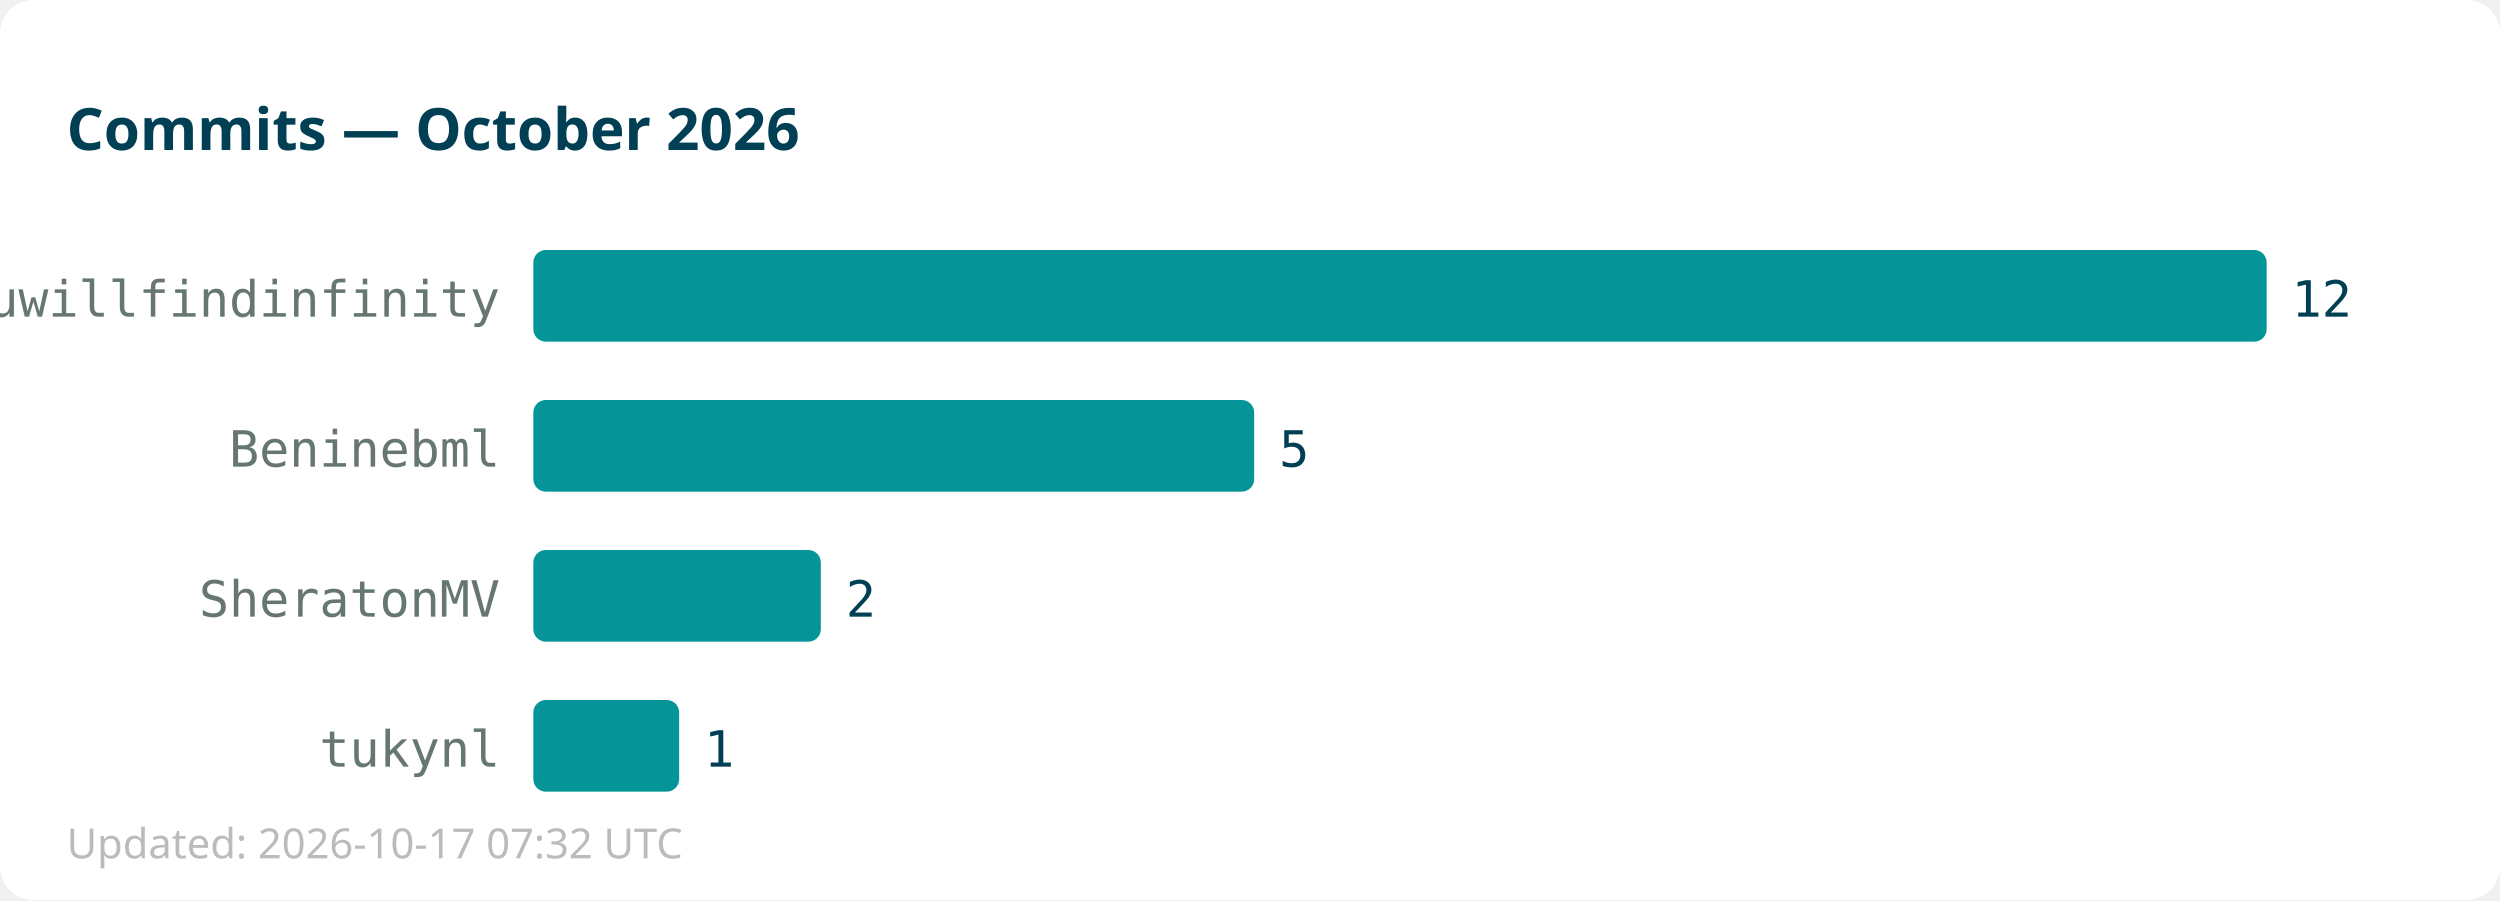
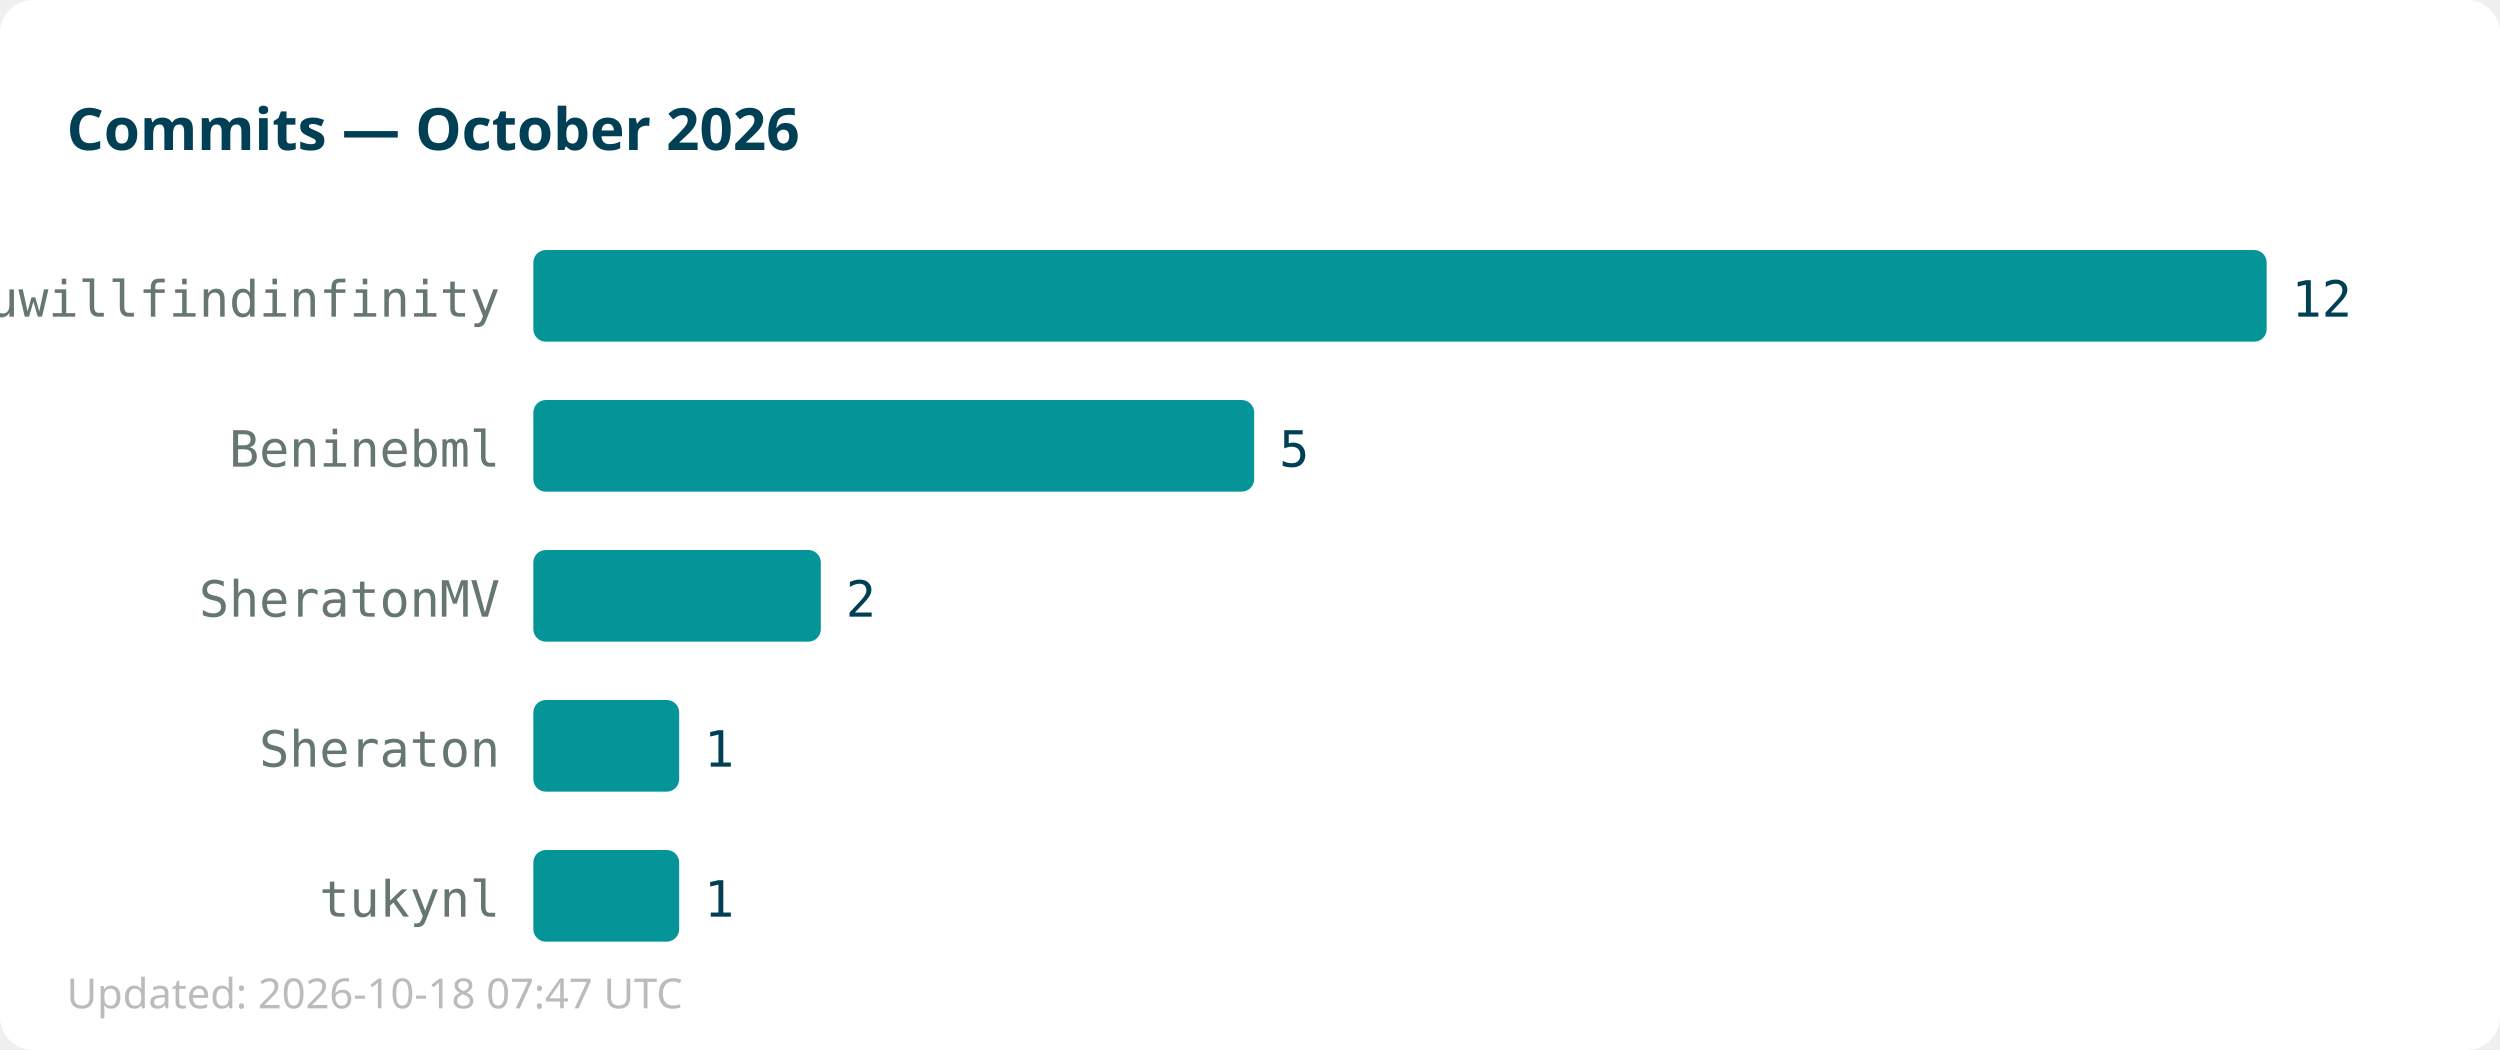
- <svg xmlns="http://www.w3.org/2000/svg" width="600" height="216">
-   <rect width="600" height="216" fill="#ffffff" rx="8" />
+ <svg xmlns="http://www.w3.org/2000/svg" width="600" height="252">
+   <rect width="600" height="252" fill="#ffffff" rx="8" />
  <text x="16" y="36" font-family="sans-serif" font-size="14" font-weight="bold" fill="#013f54">Commits — October 2026</text>
  <text x="120" y="76" text-anchor="end" font-family="monospace" font-size="12" fill="#667672">youwillfindinfinity</text>
  <rect x="128" y="60" width="416" height="22" fill="#059598" rx="3" />
  <text x="550" y="76" font-family="monospace" font-size="12" fill="#013f54">12</text>
  <text x="120" y="112" text-anchor="end" font-family="monospace" font-size="12" fill="#667672">Beninebml</text>
  <rect x="128" y="96" width="173" height="22" fill="#059598" rx="3" />
  <text x="307" y="112" font-family="monospace" font-size="12" fill="#013f54">5</text>
  <text x="120" y="148" text-anchor="end" font-family="monospace" font-size="12" fill="#667672">SheratonMV</text>
  <rect x="128" y="132" width="69" height="22" fill="#059598" rx="3" />
  <text x="203" y="148" font-family="monospace" font-size="12" fill="#013f54">2</text>
-   <text x="120" y="184" text-anchor="end" font-family="monospace" font-size="12" fill="#667672">tukynl</text>
+   <text x="120" y="184" text-anchor="end" font-family="monospace" font-size="12" fill="#667672">Sheraton</text>
  <rect x="128" y="168" width="35" height="22" fill="#059598" rx="3" />
  <text x="169" y="184" font-family="monospace" font-size="12" fill="#013f54">1</text>
-   <text x="16" y="206" font-family="sans-serif" font-size="10" fill="#bbbbbb">Updated: 2026-10-17 07:32 UTC</text>
+   <text x="120" y="220" text-anchor="end" font-family="monospace" font-size="12" fill="#667672">tukynl</text>
+   <rect x="128" y="204" width="35" height="22" fill="#059598" rx="3" />
+   <text x="169" y="220" font-family="monospace" font-size="12" fill="#013f54">1</text>
+   <text x="16" y="242" font-family="sans-serif" font-size="10" fill="#bbbbbb">Updated: 2026-10-18 07:47 UTC</text>
</svg>
